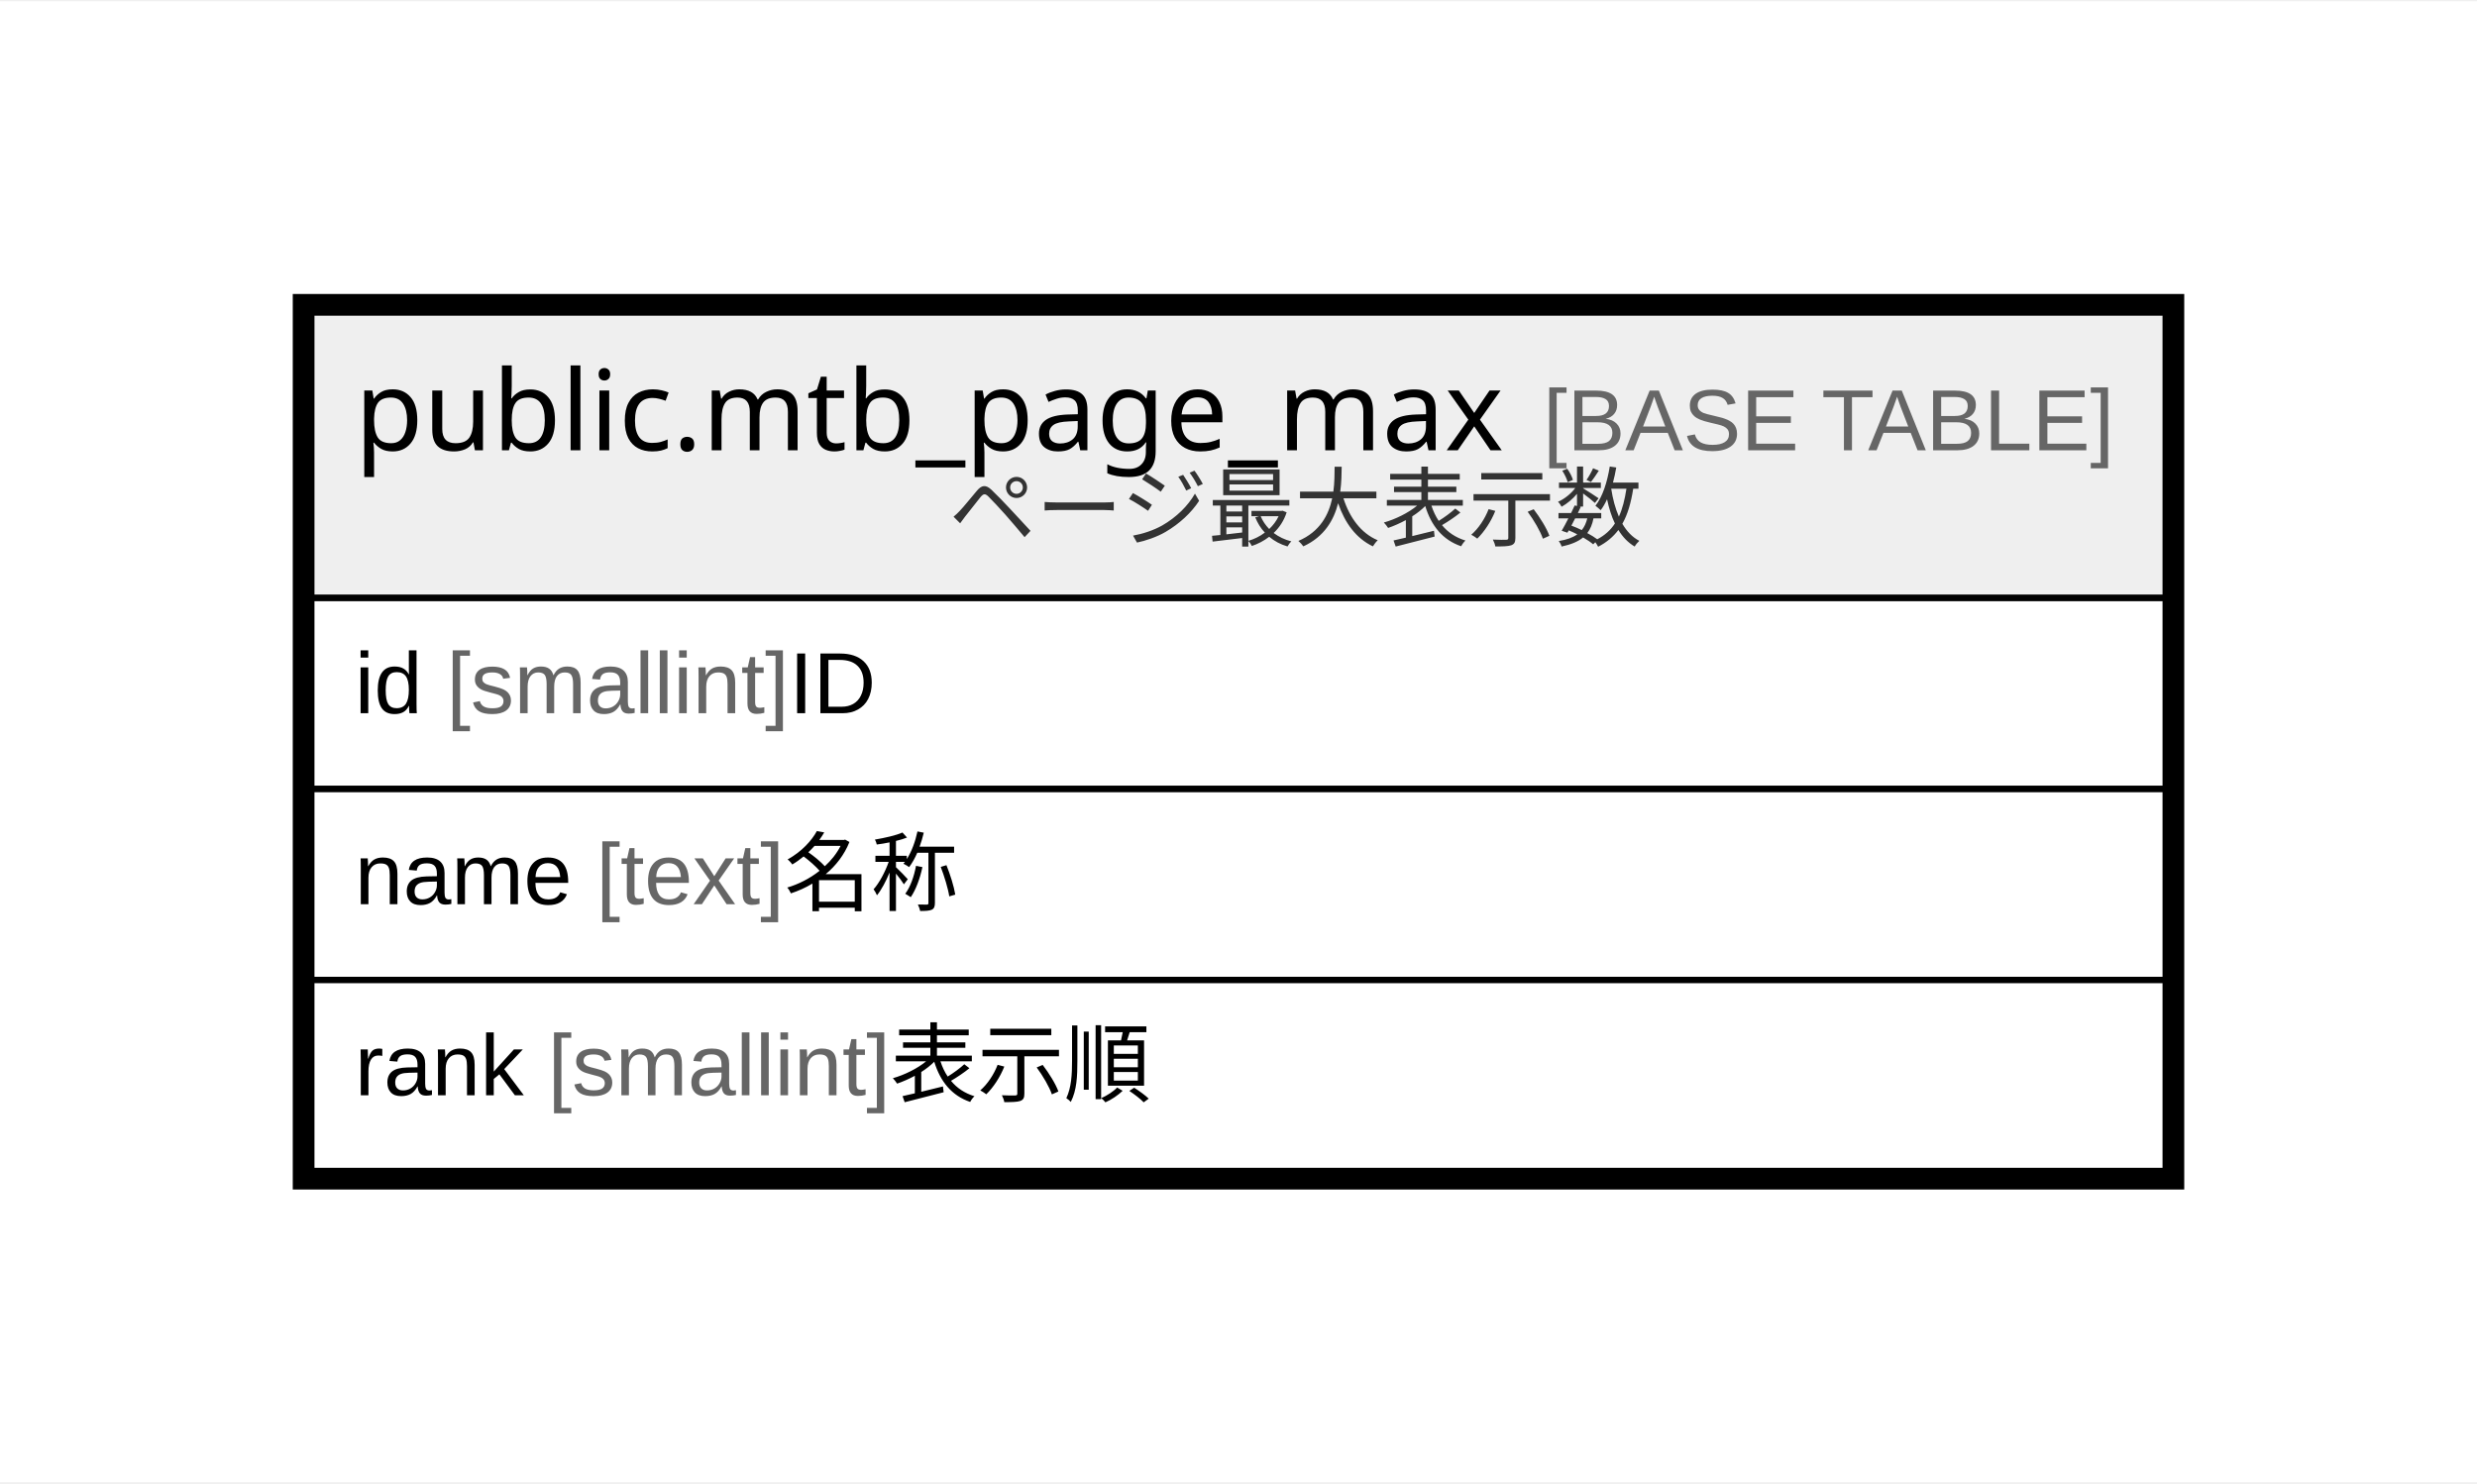
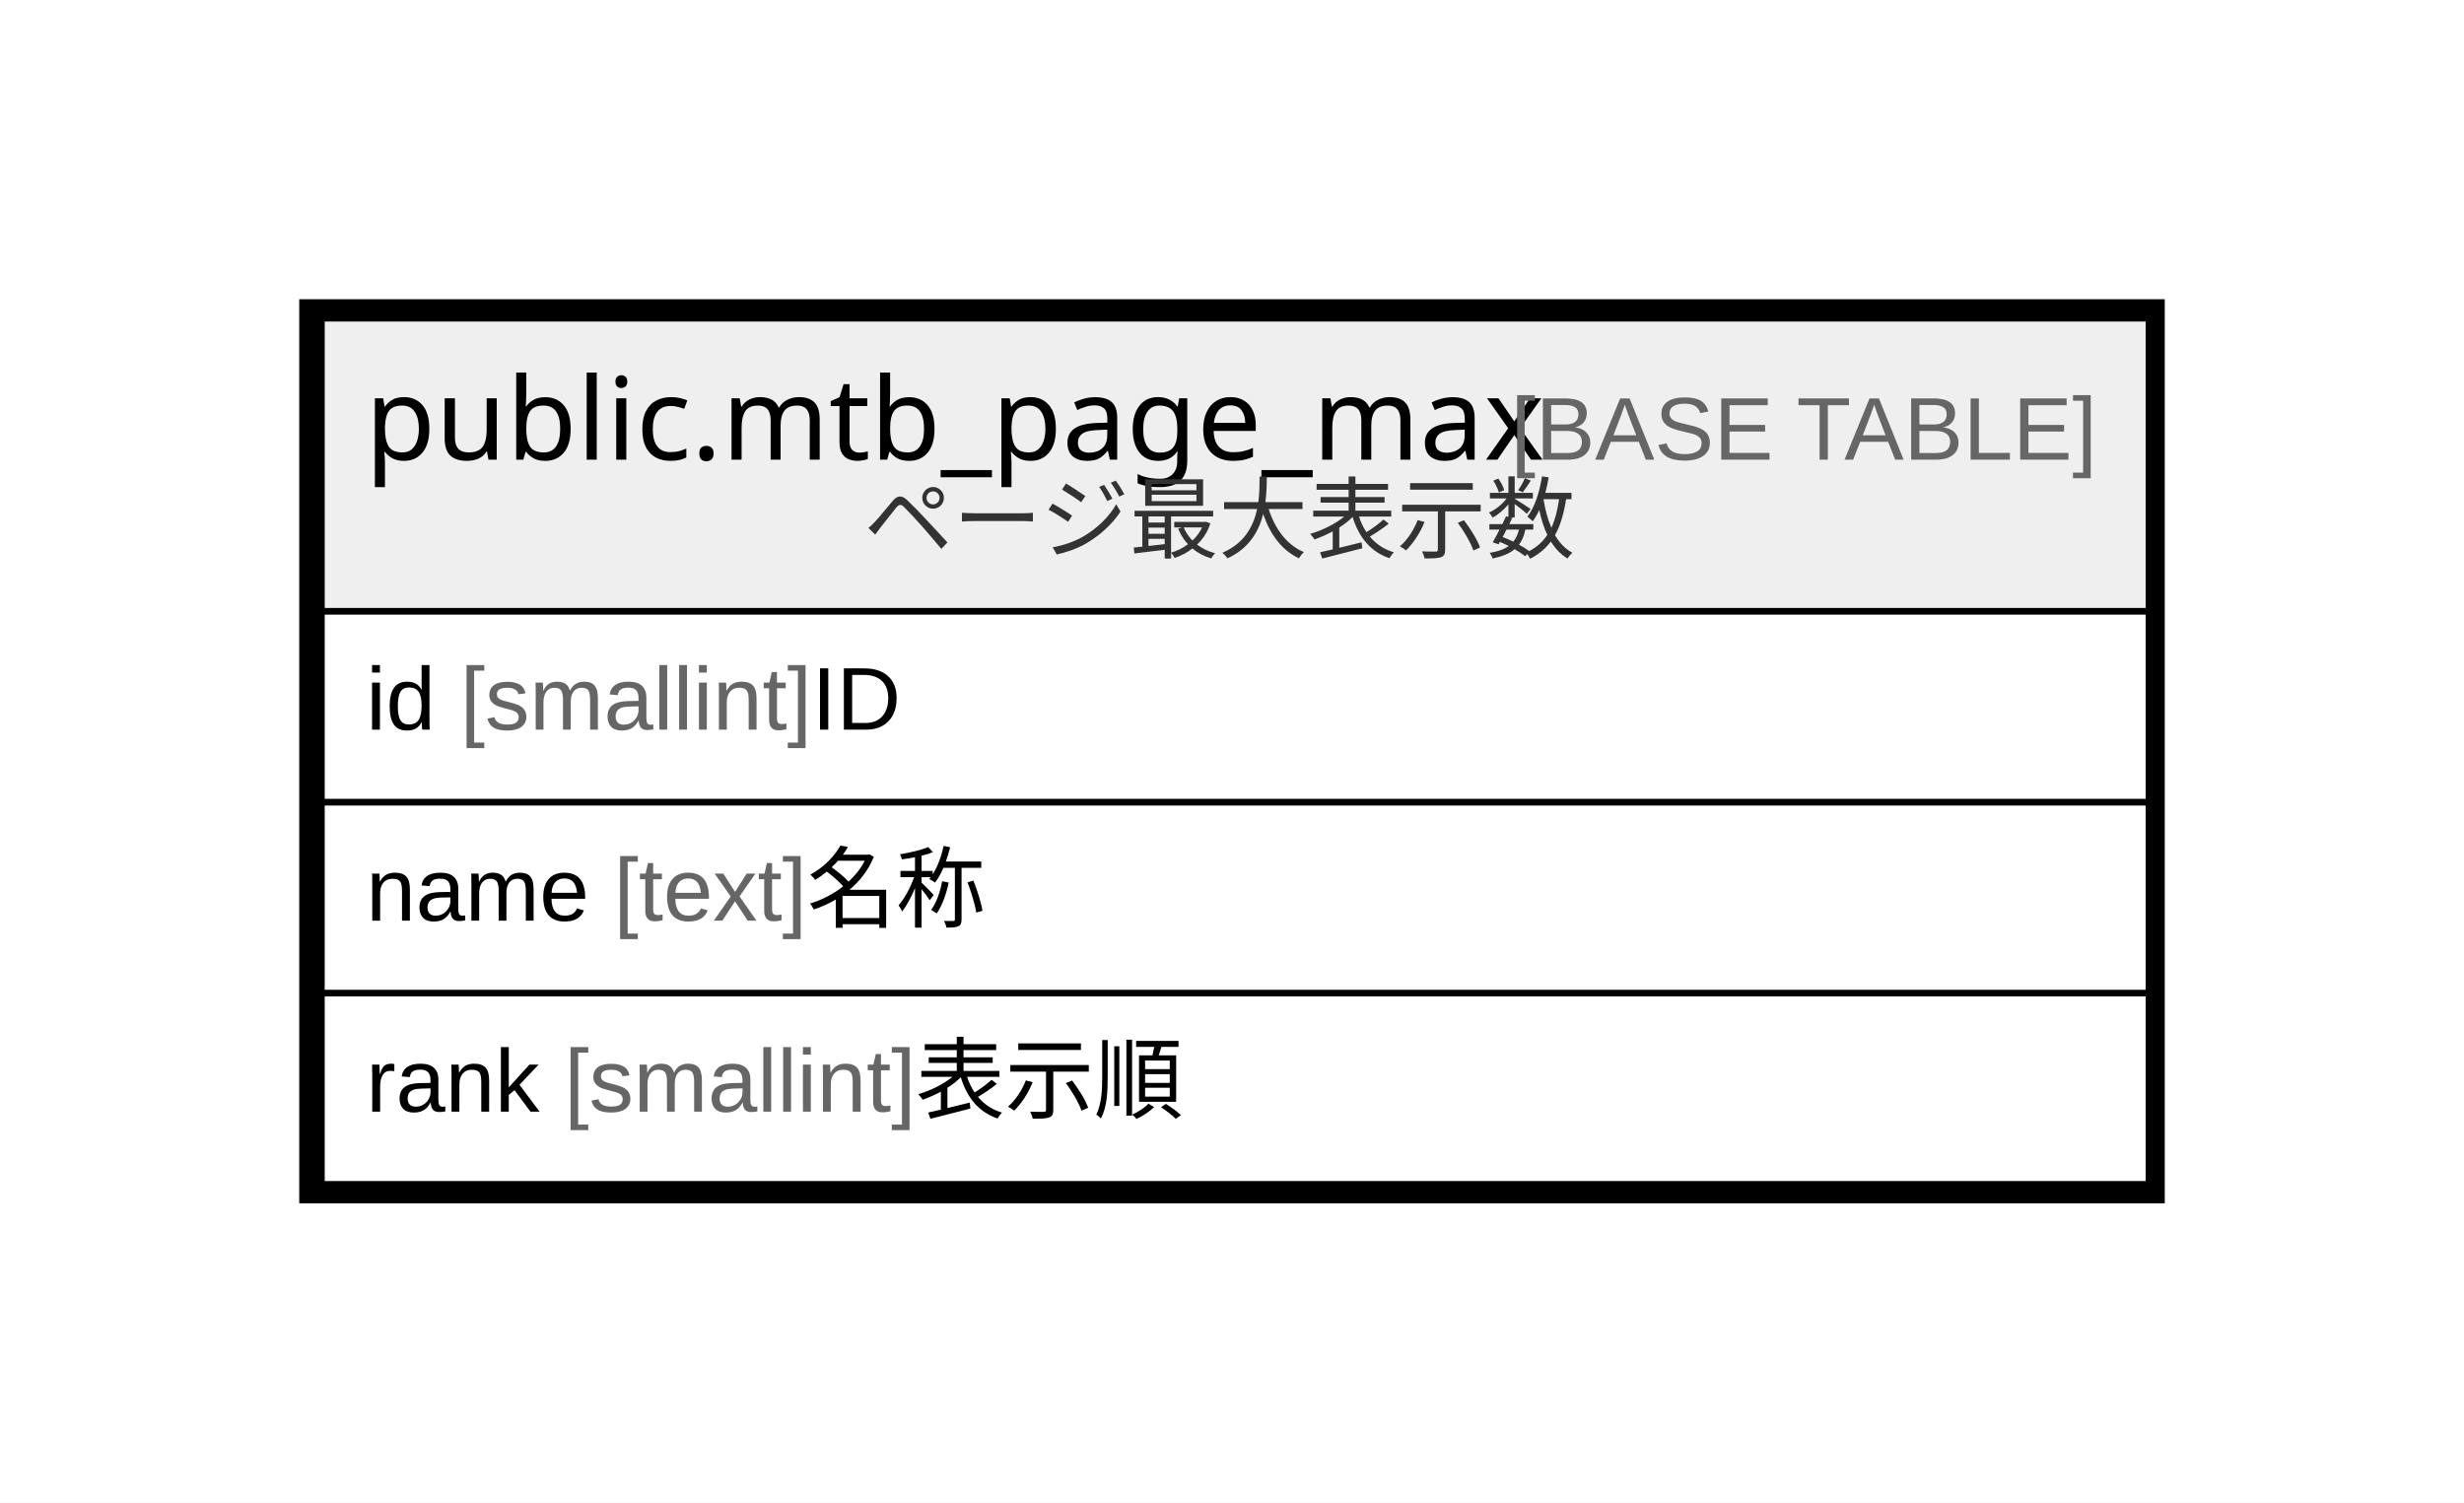
- <svg xmlns="http://www.w3.org/2000/svg" width="399pt" height="239pt" viewBox="0.00 0.00 399.35 238.80">
-   <g id="graph0" class="graph" transform="scale(1 1) rotate(0) translate(4 234.8)">
-     <polygon fill="white" stroke="none" points="-4,4 -4,-234.8 395.35,-234.8 395.35,4 -4,4" />
+ <svg xmlns="http://www.w3.org/2000/svg" width="387pt" height="236pt" viewBox="0.00 0.00 387.00 236.00">
+   <g id="graph0" class="graph" transform="scale(1 1) rotate(0) translate(4 232)">
+     <polygon fill="#ffffff" stroke="transparent" points="-4,4 -4,-232 383,-232 383,4 -4,4" />
    <g id="node1" class="node">
-       <polygon fill="#efefef" stroke="none" points="46.2,-138.6 46.2,-184.6 345.15,-184.6 345.15,-138.6 46.2,-138.6" />
-       <polygon fill="none" stroke="black" points="46.2,-138.6 46.2,-184.6 345.15,-184.6 345.15,-138.6 46.2,-138.6" />
-       <text text-anchor="start" x="53.2" y="-162.4" font-family="Arial Bold" font-size="18.00">public.mtb_page_max</text>
-       <text text-anchor="start" x="213.66" y="-162.4" font-family="Arial" font-size="14.00">    </text>
-       <text text-anchor="start" x="244.78" y="-162.4" font-family="Arial" font-size="14.00" fill="#666666">[BASE TABLE]</text>
-       <text text-anchor="start" x="149" y="-148" font-family="Arial" font-size="14.00" fill="#333333">ページ最大表示数</text>
-       <polygon fill="none" stroke="black" points="46.2,-107.8 46.2,-138.6 345.15,-138.6 345.15,-107.8 46.2,-107.8" />
-       <text text-anchor="start" x="53.2" y="-120" font-family="Arial" font-size="14.00">id </text>
-       <text text-anchor="start" x="67.99" y="-120" font-family="Arial" font-size="14.00" fill="#666666">[smallint]</text>
-       <text text-anchor="start" x="123.22" y="-120" font-family="Arial" font-size="14.00"> ID</text>
-       <polygon fill="none" stroke="black" points="46.2,-77 46.2,-107.8 345.15,-107.8 345.15,-77 46.2,-77" />
-       <text text-anchor="start" x="53.2" y="-89.2" font-family="Arial" font-size="14.00">name </text>
-       <text text-anchor="start" x="92.11" y="-89.2" font-family="Arial" font-size="14.00" fill="#666666">[text]</text>
-       <text text-anchor="start" x="122.45" y="-89.2" font-family="Arial" font-size="14.00"> 名称</text>
-       <polygon fill="none" stroke="black" points="46.2,-46.2 46.2,-77 345.15,-77 345.15,-46.2 46.2,-46.2" />
-       <text text-anchor="start" x="53.2" y="-58.4" font-family="Arial" font-size="14.00">rank </text>
-       <text text-anchor="start" x="84.32" y="-58.4" font-family="Arial" font-size="14.00" fill="#666666">[smallint]</text>
-       <text text-anchor="start" x="139.56" y="-58.4" font-family="Arial" font-size="14.00"> 表示順</text>
-       <polygon fill="none" stroke="black" stroke-width="3" points="44.7,-44.7 44.7,-186.1 346.65,-186.1 346.65,-44.7 44.7,-44.7" />
+       <polygon fill="#efefef" stroke="transparent" points="46.5,-136 46.5,-182 333.5,-182 333.5,-136 46.5,-136" />
+       <polygon fill="none" stroke="#000000" points="46.5,-136 46.5,-182 333.5,-182 333.5,-136 46.5,-136" />
+       <text text-anchor="start" x="53.35" y="-159.8" font-family="Arial Bold" font-size="18.00" fill="#000000">public.mtb_page_max</text>
+       <text text-anchor="start" x="229.396" y="-159.8" font-family="Arial" font-size="14.00" fill="#000000"> </text>
+       <text text-anchor="start" x="233.286" y="-159.8" font-family="Arial" font-size="14.00" fill="#666666">[BASE TABLE]</text>
+       <text text-anchor="start" x="131.664" y="-145.4" font-family="Arial" font-size="14.00" fill="#333333">ページ最大表示数</text>
+       <polygon fill="none" stroke="#000000" points="46.5,-106 46.5,-136 333.5,-136 333.5,-106 46.5,-106" />
+       <text text-anchor="start" x="53.5" y="-117.4" font-family="Arial" font-size="14.00" fill="#000000">id </text>
+       <text text-anchor="start" x="68.28" y="-117.4" font-family="Arial" font-size="14.00" fill="#666666">[smallint]</text>
+       <text text-anchor="start" x="123.497" y="-117.4" font-family="Arial" font-size="14.00" fill="#000000"> ID</text>
+       <polygon fill="none" stroke="#000000" points="46.5,-76 46.5,-106 333.5,-106 333.5,-76 46.5,-76" />
+       <text text-anchor="start" x="53.5" y="-87.4" font-family="Arial" font-size="14.00" fill="#000000">name </text>
+       <text text-anchor="start" x="92.399" y="-87.4" font-family="Arial" font-size="14.00" fill="#666666">[text]</text>
+       <text text-anchor="start" x="122.744" y="-87.4" font-family="Arial" font-size="14.00" fill="#000000"> 名称</text>
+       <polygon fill="none" stroke="#000000" points="46.5,-46 46.5,-76 333.5,-76 333.5,-46 46.5,-46" />
+       <text text-anchor="start" x="53.5" y="-57.4" font-family="Arial" font-size="14.00" fill="#000000">rank </text>
+       <text text-anchor="start" x="84.616" y="-57.4" font-family="Arial" font-size="14.00" fill="#666666">[smallint]</text>
+       <text text-anchor="start" x="139.834" y="-57.4" font-family="Arial" font-size="14.00" fill="#000000"> 表示順</text>
+       <polygon fill="none" stroke="#000000" stroke-width="3" points="44.5,-44.5 44.5,-183.5 334.5,-183.5 334.5,-44.5 44.5,-44.5" />
    </g>
  </g>
</svg>
